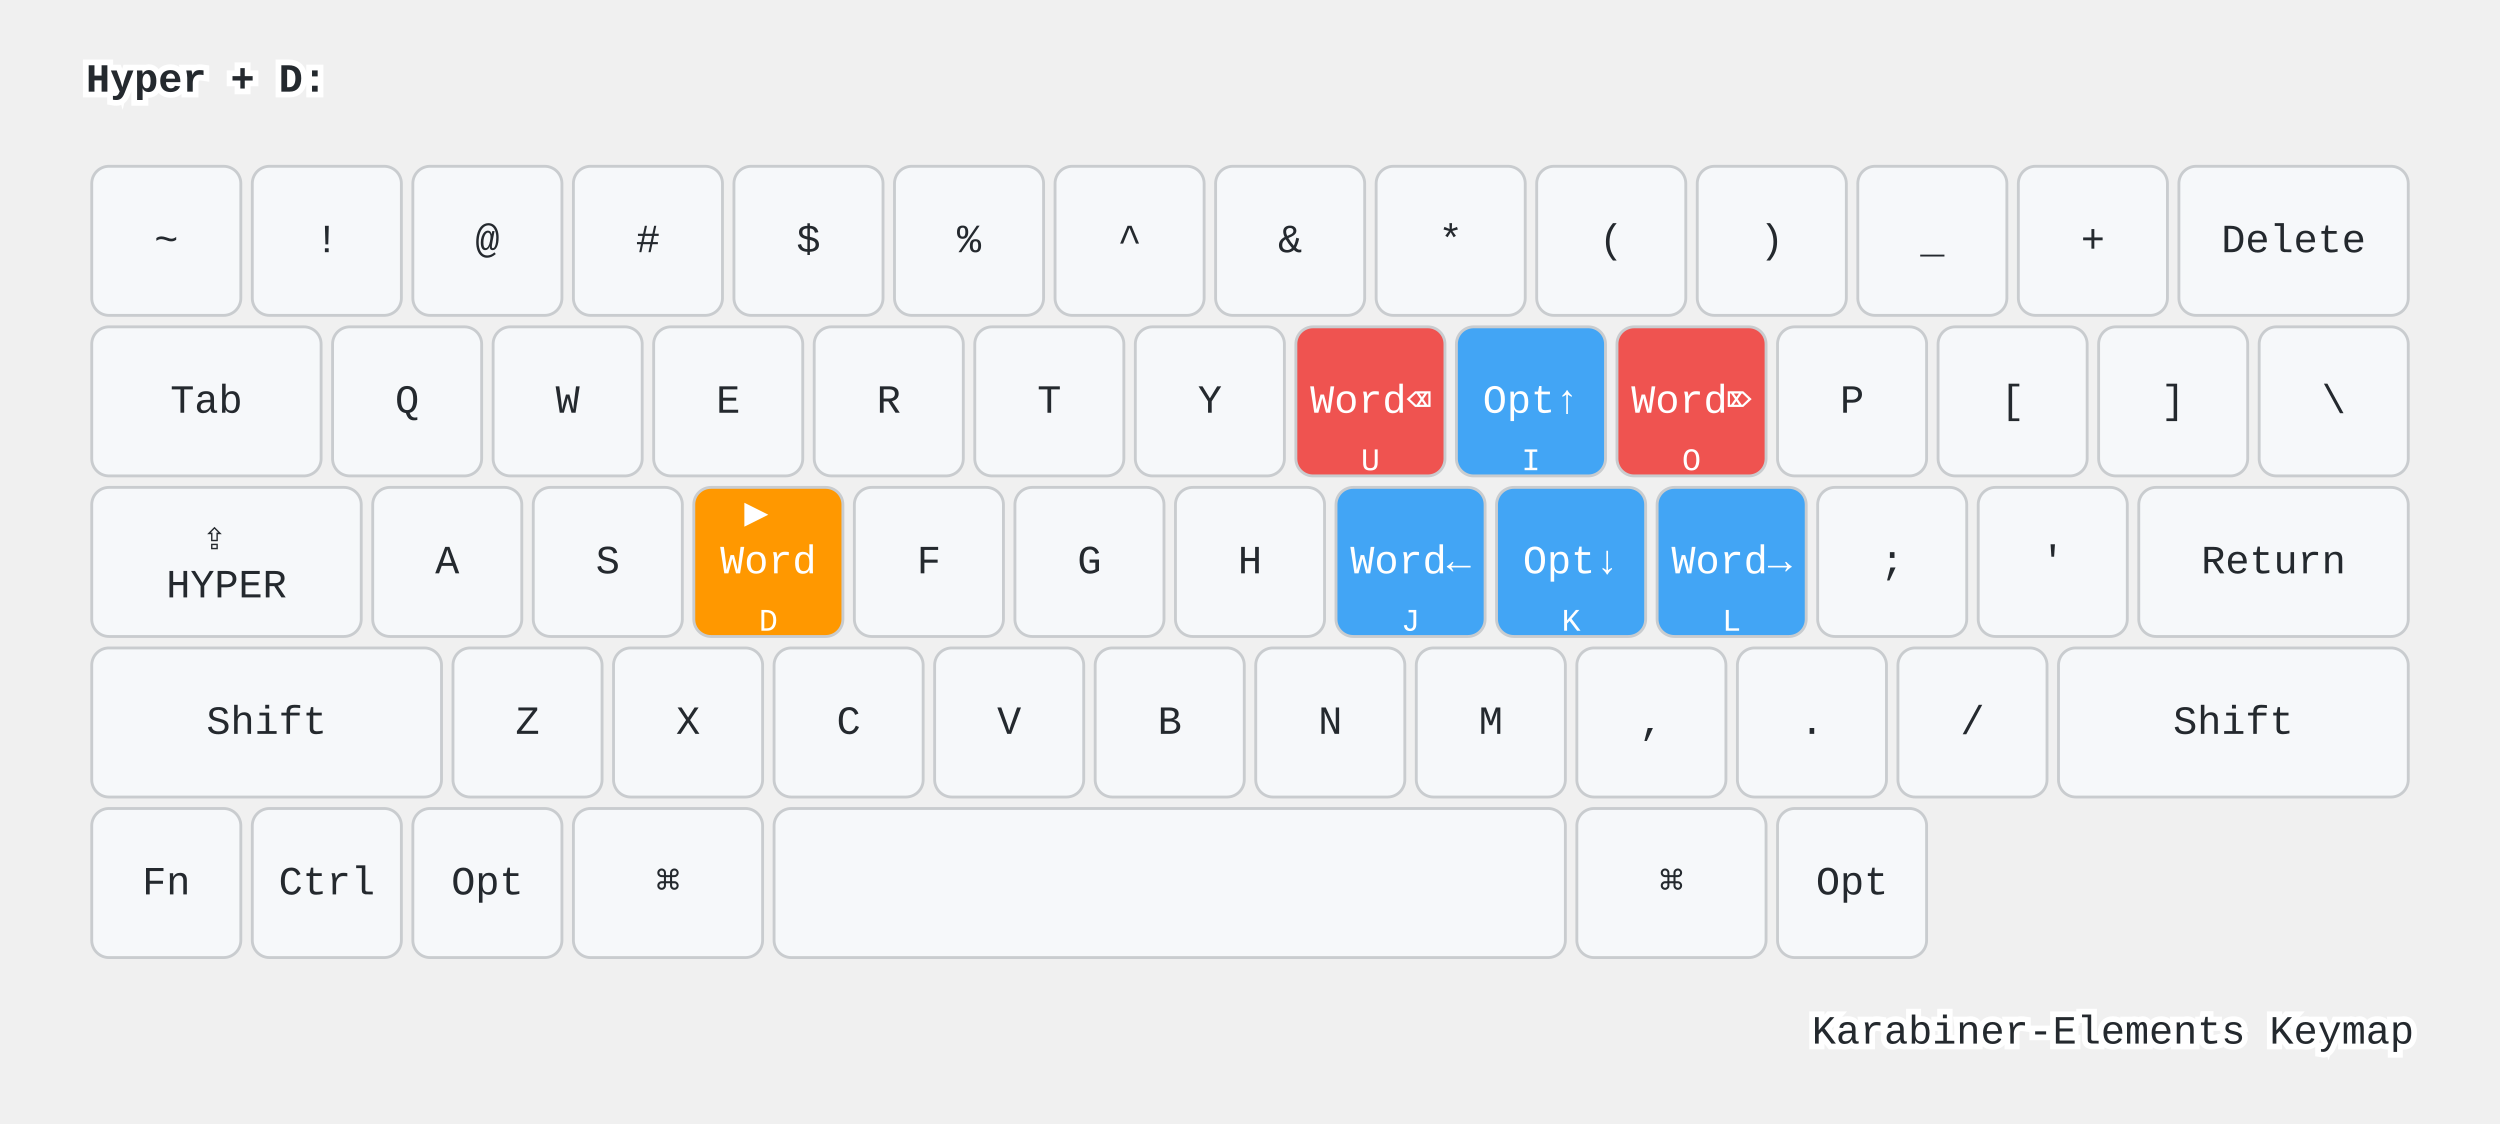
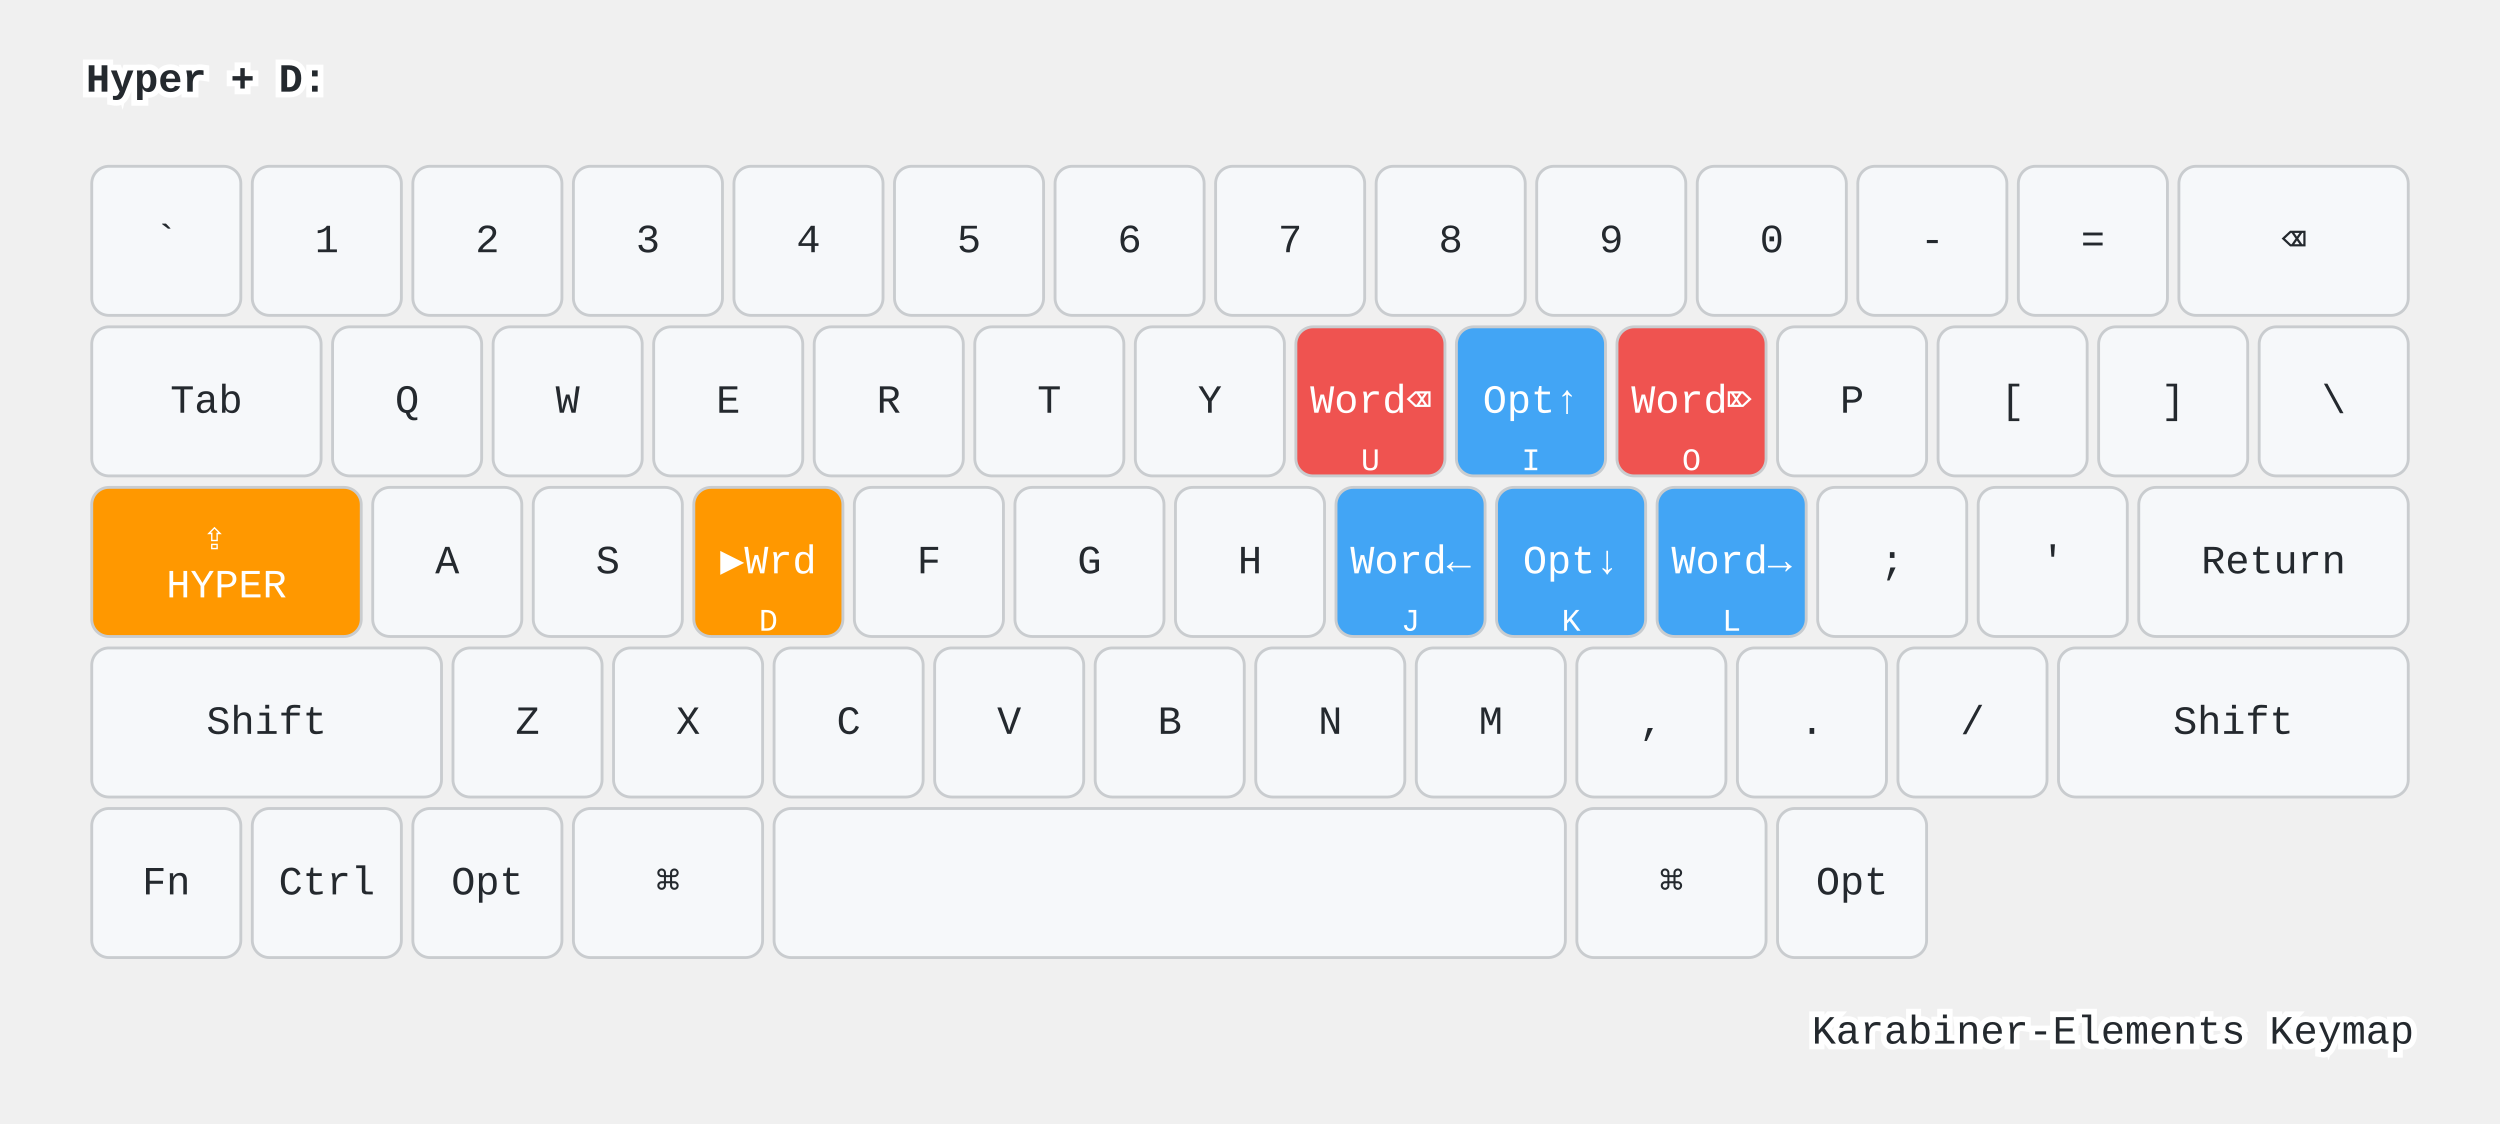
<svg xmlns="http://www.w3.org/2000/svg" width="872" height="392" viewBox="0 0 872 392" class="keymap">
  <style>/* inherit to force styles through use tags */
svg path {
    fill: inherit;
}

/* font and background color specifications */
svg.keymap {
    font-family: SFMono-Regular,Consolas,Liberation Mono,Menlo,monospace;
    font-size: 14px;
    font-kerning: normal;
    text-rendering: optimizeLegibility;
    fill: #24292e;
}

/* default key styling */
rect.key {
    fill: #f6f8fa;
}

rect.key, rect.combo {
    stroke: #c9cccf;
    stroke-width: 1;
}

/* default key side styling, only used is draw_key_sides is set */
rect.side {
    filter: brightness(90%);
}

/* color accent for combo boxes */
rect.combo, rect.combo-separate {
    fill: #cdf;
}

/* color accent for held keys */
rect.held, rect.combo.held {
    fill: #fdd;
}

/* color accent for ghost (optional) keys */
rect.ghost, rect.combo.ghost {
    stroke-dasharray: 4, 4;
    stroke-width: 2;
}

text {
    text-anchor: middle;
    dominant-baseline: middle;
}

/* styling for layer labels */
text.label {
    font-weight: bold;
    text-anchor: start;
    stroke: white;
    stroke-width: 4;
    paint-order: stroke;
}

/* styling for optional footer */
text.footer {
    text-anchor: end;
    dominant-baseline: auto;
    stroke: white;
    stroke-width: 4;
    paint-order: stroke;
}

/* styling for combo tap, and key non-tap label text */
text.combo, text.hold, text.shifted, text.left, text.right {
    font-size: 11px;
}

text.hold {
    text-anchor: middle;
    dominant-baseline: auto;
}

text.shifted {
    text-anchor: middle;
    dominant-baseline: hanging;
}

text.left {
    text-anchor: start;
}

text.right {
    text-anchor: end;
}

text.layer-activator {
    text-decoration: underline;
}

/* styling for hold/shifted label text in combo box */
text.combo.hold, text.combo.shifted, text.combo.left, text.combo.right {
    font-size: 8px;
}

/* lighter symbol for transparent keys */
text.trans {
    fill: #7b7e81;
}

/* styling for combo dendrons */
path.combo {
    stroke-width: 1;
    stroke: gray;
    fill: none;
}

/* Start Tabler Icons Cleanup */
/* cannot use height/width with glyphs */
.icon-tabler &gt; path {
    fill: inherit;
    stroke: inherit;
    stroke-width: 2;
}
/* hide tabler's default box */
.icon-tabler &gt; path[stroke="none"][fill="none"] {
    visibility: hidden;
}
/* End Tabler Icons Cleanup */

- /* Navigation - Blue */
- rect.nav { fill: #42a5f5; }
- text.nav { fill: white; }
- /* Deletion - Red */
- rect.del { fill: #ef5350; }
- text.del { fill: white; }
- /* Clipboard - Green */
- rect.clip { fill: #66bb6a; }
- text.clip { fill: white; }
- /* System - Purple */
- rect.sys { fill: #ab47bc; }
- text.sys { fill: white; }
- /* Layer Activator - Orange */
- rect.layer { fill: #ff9800; }
- text.layer { fill: white; }
- /* Disabled - Dark */
- rect.disabled { fill: #455a64; }
- text.disabled { fill: #90a4ae; }
- /* Selection - Deep Purple */
- rect.sel { fill: #7c4dff; }
- text.sel { fill: white; }
- /* Word Selection - Pink */
- rect.wordsel { fill: #e040fb; }
- text.wordsel { fill: white; }
- /* Remap - Cyan */
- rect.remap { fill: #00bcd4; }
- text.remap { fill: white; }
+ rect.nav      { fill: #42a5f5; } text.nav      { fill: white; }
+ rect.del      { fill: #ef5350; } text.del      { fill: white; }
+ rect.clip     { fill: #66bb6a; } text.clip     { fill: white; }
+ rect.sys      { fill: #ab47bc; } text.sys      { fill: white; }
+ rect.layer    { fill: #ff9800; } text.layer    { fill: white; }
+ rect.disabled { fill: #455a64; } text.disabled { fill: #90a4ae; }
+ rect.sel      { fill: #7c4dff; } text.sel      { fill: white; }
+ rect.wordsel  { fill: #e040fb; } text.wordsel  { fill: white; }
+ rect.remap    { fill: #00bcd4; } text.remap    { fill: white; }
+ rect.app      { fill: #26a69a; } text.app      { fill: white; }
+ rect.num      { fill: #fdd835; } text.num      { fill: #212121; }
+ rect.sym      { fill: #8d6e63; } text.sym      { fill: white; }
</style>
  <g transform="translate(30, 0)" class="layer-Hyper + D">
    <text x="0" y="28" class="label" id="Hyper--D">Hyper + D:</text>
    <g transform="translate(0, 56)">
      <g transform="translate(28, 28)" class="key keypos-0">
        <rect rx="6" ry="6" x="-26" y="-26" width="52" height="52" class="key" />
-         <text x="0" y="0" class="key tap">~</text>
+         <text x="0" y="0" class="key tap">`</text>
      </g>
      <g transform="translate(84, 28)" class="key keypos-1">
        <rect rx="6" ry="6" x="-26" y="-26" width="52" height="52" class="key" />
-         <text x="0" y="0" class="key tap">!</text>
+         <text x="0" y="0" class="key tap">1</text>
      </g>
      <g transform="translate(140, 28)" class="key keypos-2">
        <rect rx="6" ry="6" x="-26" y="-26" width="52" height="52" class="key" />
-         <text x="0" y="0" class="key tap">@</text>
+         <text x="0" y="0" class="key tap">2</text>
      </g>
      <g transform="translate(196, 28)" class="key keypos-3">
        <rect rx="6" ry="6" x="-26" y="-26" width="52" height="52" class="key" />
-         <text x="0" y="0" class="key tap">#</text>
+         <text x="0" y="0" class="key tap">3</text>
      </g>
      <g transform="translate(252, 28)" class="key keypos-4">
        <rect rx="6" ry="6" x="-26" y="-26" width="52" height="52" class="key" />
-         <text x="0" y="0" class="key tap">$</text>
+         <text x="0" y="0" class="key tap">4</text>
      </g>
      <g transform="translate(308, 28)" class="key keypos-5">
        <rect rx="6" ry="6" x="-26" y="-26" width="52" height="52" class="key" />
-         <text x="0" y="0" class="key tap">%</text>
+         <text x="0" y="0" class="key tap">5</text>
      </g>
      <g transform="translate(364, 28)" class="key keypos-6">
        <rect rx="6" ry="6" x="-26" y="-26" width="52" height="52" class="key" />
-         <text x="0" y="0" class="key tap">^</text>
+         <text x="0" y="0" class="key tap">6</text>
      </g>
      <g transform="translate(420, 28)" class="key keypos-7">
        <rect rx="6" ry="6" x="-26" y="-26" width="52" height="52" class="key" />
-         <text x="0" y="0" class="key tap">&amp;</text>
+         <text x="0" y="0" class="key tap">7</text>
      </g>
      <g transform="translate(476, 28)" class="key keypos-8">
        <rect rx="6" ry="6" x="-26" y="-26" width="52" height="52" class="key" />
-         <text x="0" y="0" class="key tap">*</text>
+         <text x="0" y="0" class="key tap">8</text>
      </g>
      <g transform="translate(532, 28)" class="key keypos-9">
        <rect rx="6" ry="6" x="-26" y="-26" width="52" height="52" class="key" />
-         <text x="0" y="0" class="key tap">(</text>
+         <text x="0" y="0" class="key tap">9</text>
      </g>
      <g transform="translate(588, 28)" class="key keypos-10">
        <rect rx="6" ry="6" x="-26" y="-26" width="52" height="52" class="key" />
-         <text x="0" y="0" class="key tap">)</text>
+         <text x="0" y="0" class="key tap">0</text>
      </g>
      <g transform="translate(644, 28)" class="key keypos-11">
        <rect rx="6" ry="6" x="-26" y="-26" width="52" height="52" class="key" />
-         <text x="0" y="0" class="key tap">_</text>
+         <text x="0" y="0" class="key tap">-</text>
      </g>
      <g transform="translate(700, 28)" class="key keypos-12">
        <rect rx="6" ry="6" x="-26" y="-26" width="52" height="52" class="key" />
-         <text x="0" y="0" class="key tap">+</text>
+         <text x="0" y="0" class="key tap">=</text>
      </g>
      <g transform="translate(770, 28)" class="key keypos-13">
        <rect rx="6" ry="6" x="-40" y="-26" width="80" height="52" class="key" />
-         <text x="0" y="0" class="key tap">Delete</text>
+         <text x="0" y="0" class="key tap">⌫</text>
      </g>
      <g transform="translate(42, 84)" class="key keypos-14">
        <rect rx="6" ry="6" x="-40" y="-26" width="80" height="52" class="key" />
        <text x="0" y="0" class="key tap">Tab</text>
      </g>
      <g transform="translate(112, 84)" class="key keypos-15">
        <rect rx="6" ry="6" x="-26" y="-26" width="52" height="52" class="key" />
        <text x="0" y="0" class="key tap">Q</text>
      </g>
      <g transform="translate(168, 84)" class="key keypos-16">
        <rect rx="6" ry="6" x="-26" y="-26" width="52" height="52" class="key" />
        <text x="0" y="0" class="key tap">W</text>
      </g>
      <g transform="translate(224, 84)" class="key keypos-17">
        <rect rx="6" ry="6" x="-26" y="-26" width="52" height="52" class="key" />
        <text x="0" y="0" class="key tap">E</text>
      </g>
      <g transform="translate(280, 84)" class="key keypos-18">
        <rect rx="6" ry="6" x="-26" y="-26" width="52" height="52" class="key" />
        <text x="0" y="0" class="key tap">R</text>
      </g>
      <g transform="translate(336, 84)" class="key keypos-19">
        <rect rx="6" ry="6" x="-26" y="-26" width="52" height="52" class="key" />
        <text x="0" y="0" class="key tap">T</text>
      </g>
      <g transform="translate(392, 84)" class="key keypos-20">
        <rect rx="6" ry="6" x="-26" y="-26" width="52" height="52" class="key" />
        <text x="0" y="0" class="key tap">Y</text>
      </g>
      <g transform="translate(448, 84)" class="key del keypos-21">
        <rect rx="6" ry="6" x="-26" y="-26" width="52" height="52" class="key del" />
        <text x="0" y="0" class="key del tap">Word⌫</text>
        <text x="0" y="24" class="key del hold">U</text>
      </g>
      <g transform="translate(504, 84)" class="key nav keypos-22">
        <rect rx="6" ry="6" x="-26" y="-26" width="52" height="52" class="key nav" />
        <text x="0" y="0" class="key nav tap">Opt↑</text>
        <text x="0" y="24" class="key nav hold">I</text>
      </g>
      <g transform="translate(560, 84)" class="key del keypos-23">
        <rect rx="6" ry="6" x="-26" y="-26" width="52" height="52" class="key del" />
        <text x="0" y="0" class="key del tap">Word⌦</text>
        <text x="0" y="24" class="key del hold">O</text>
      </g>
      <g transform="translate(616, 84)" class="key keypos-24">
        <rect rx="6" ry="6" x="-26" y="-26" width="52" height="52" class="key" />
        <text x="0" y="0" class="key tap">P</text>
      </g>
      <g transform="translate(672, 84)" class="key keypos-25">
        <rect rx="6" ry="6" x="-26" y="-26" width="52" height="52" class="key" />
        <text x="0" y="0" class="key tap">[</text>
      </g>
      <g transform="translate(728, 84)" class="key keypos-26">
        <rect rx="6" ry="6" x="-26" y="-26" width="52" height="52" class="key" />
        <text x="0" y="0" class="key tap">]</text>
      </g>
      <g transform="translate(784, 84)" class="key keypos-27">
        <rect rx="6" ry="6" x="-26" y="-26" width="52" height="52" class="key" />
        <text x="0" y="0" class="key tap">\</text>
      </g>
-       <g transform="translate(49, 140)" class="key keypos-28">
-         <rect rx="6" ry="6" x="-47" y="-26" width="94" height="52" class="key" />
-         <text x="0" y="0" class="key tap">
+       <g transform="translate(49, 140)" class="key layer keypos-28">
+         <rect rx="6" ry="6" x="-47" y="-26" width="94" height="52" class="key layer" />
+         <text x="0" y="0" class="key layer tap">
          <tspan x="0" dy="-0.6em">⇪</tspan>
          <tspan x="0" dy="1.2em">HYPER</tspan>
        </text>
      </g>
      <g transform="translate(126, 140)" class="key keypos-29">
        <rect rx="6" ry="6" x="-26" y="-26" width="52" height="52" class="key" />
        <text x="0" y="0" class="key tap">A</text>
      </g>
      <g transform="translate(182, 140)" class="key keypos-30">
        <rect rx="6" ry="6" x="-26" y="-26" width="52" height="52" class="key" />
        <text x="0" y="0" class="key tap">S</text>
      </g>
      <g transform="translate(238, 140)" class="key layer keypos-31">
        <rect rx="6" ry="6" x="-26" y="-26" width="52" height="52" class="key layer" />
-         <text x="0" y="0" class="key layer tap">
-           <tspan x="0" dy="-1.2em">▶</tspan>
-           <tspan x="0" dy="1.2em">Word</tspan>
-         </text>
+         <text x="0" y="0" class="key layer tap">▶Wrd</text>
        <text x="0" y="24" class="key layer hold">D</text>
      </g>
      <g transform="translate(294, 140)" class="key keypos-32">
        <rect rx="6" ry="6" x="-26" y="-26" width="52" height="52" class="key" />
        <text x="0" y="0" class="key tap">F</text>
      </g>
      <g transform="translate(350, 140)" class="key keypos-33">
        <rect rx="6" ry="6" x="-26" y="-26" width="52" height="52" class="key" />
        <text x="0" y="0" class="key tap">G</text>
      </g>
      <g transform="translate(406, 140)" class="key keypos-34">
        <rect rx="6" ry="6" x="-26" y="-26" width="52" height="52" class="key" />
        <text x="0" y="0" class="key tap">H</text>
      </g>
      <g transform="translate(462, 140)" class="key nav keypos-35">
        <rect rx="6" ry="6" x="-26" y="-26" width="52" height="52" class="key nav" />
        <text x="0" y="0" class="key nav tap">Word←</text>
        <text x="0" y="24" class="key nav hold">J</text>
      </g>
      <g transform="translate(518, 140)" class="key nav keypos-36">
        <rect rx="6" ry="6" x="-26" y="-26" width="52" height="52" class="key nav" />
        <text x="0" y="0" class="key nav tap">Opt↓</text>
        <text x="0" y="24" class="key nav hold">K</text>
      </g>
      <g transform="translate(574, 140)" class="key nav keypos-37">
        <rect rx="6" ry="6" x="-26" y="-26" width="52" height="52" class="key nav" />
        <text x="0" y="0" class="key nav tap">Word→</text>
        <text x="0" y="24" class="key nav hold">L</text>
      </g>
      <g transform="translate(630, 140)" class="key keypos-38">
        <rect rx="6" ry="6" x="-26" y="-26" width="52" height="52" class="key" />
        <text x="0" y="0" class="key tap">;</text>
      </g>
      <g transform="translate(686, 140)" class="key keypos-39">
        <rect rx="6" ry="6" x="-26" y="-26" width="52" height="52" class="key" />
        <text x="0" y="0" class="key tap">'</text>
      </g>
      <g transform="translate(763, 140)" class="key keypos-40">
        <rect rx="6" ry="6" x="-47" y="-26" width="94" height="52" class="key" />
        <text x="0" y="0" class="key tap">Return</text>
      </g>
      <g transform="translate(63, 196)" class="key keypos-41">
        <rect rx="6" ry="6" x="-61" y="-26" width="122" height="52" class="key" />
        <text x="0" y="0" class="key tap">Shift</text>
      </g>
      <g transform="translate(154, 196)" class="key keypos-42">
        <rect rx="6" ry="6" x="-26" y="-26" width="52" height="52" class="key" />
        <text x="0" y="0" class="key tap">Z</text>
      </g>
      <g transform="translate(210, 196)" class="key keypos-43">
        <rect rx="6" ry="6" x="-26" y="-26" width="52" height="52" class="key" />
        <text x="0" y="0" class="key tap">X</text>
      </g>
      <g transform="translate(266, 196)" class="key keypos-44">
        <rect rx="6" ry="6" x="-26" y="-26" width="52" height="52" class="key" />
        <text x="0" y="0" class="key tap">C</text>
      </g>
      <g transform="translate(322, 196)" class="key keypos-45">
        <rect rx="6" ry="6" x="-26" y="-26" width="52" height="52" class="key" />
        <text x="0" y="0" class="key tap">V</text>
      </g>
      <g transform="translate(378, 196)" class="key keypos-46">
        <rect rx="6" ry="6" x="-26" y="-26" width="52" height="52" class="key" />
        <text x="0" y="0" class="key tap">B</text>
      </g>
      <g transform="translate(434, 196)" class="key keypos-47">
        <rect rx="6" ry="6" x="-26" y="-26" width="52" height="52" class="key" />
        <text x="0" y="0" class="key tap">N</text>
      </g>
      <g transform="translate(490, 196)" class="key keypos-48">
        <rect rx="6" ry="6" x="-26" y="-26" width="52" height="52" class="key" />
        <text x="0" y="0" class="key tap">M</text>
      </g>
      <g transform="translate(546, 196)" class="key keypos-49">
        <rect rx="6" ry="6" x="-26" y="-26" width="52" height="52" class="key" />
        <text x="0" y="0" class="key tap">,</text>
      </g>
      <g transform="translate(602, 196)" class="key keypos-50">
        <rect rx="6" ry="6" x="-26" y="-26" width="52" height="52" class="key" />
        <text x="0" y="0" class="key tap">.</text>
      </g>
      <g transform="translate(658, 196)" class="key keypos-51">
        <rect rx="6" ry="6" x="-26" y="-26" width="52" height="52" class="key" />
        <text x="0" y="0" class="key tap">/</text>
      </g>
      <g transform="translate(749, 196)" class="key keypos-52">
        <rect rx="6" ry="6" x="-61" y="-26" width="122" height="52" class="key" />
        <text x="0" y="0" class="key tap">Shift</text>
      </g>
      <g transform="translate(28, 252)" class="key keypos-53">
        <rect rx="6" ry="6" x="-26" y="-26" width="52" height="52" class="key" />
        <text x="0" y="0" class="key tap">Fn</text>
      </g>
      <g transform="translate(84, 252)" class="key keypos-54">
        <rect rx="6" ry="6" x="-26" y="-26" width="52" height="52" class="key" />
        <text x="0" y="0" class="key tap">Ctrl</text>
      </g>
      <g transform="translate(140, 252)" class="key keypos-55">
        <rect rx="6" ry="6" x="-26" y="-26" width="52" height="52" class="key" />
        <text x="0" y="0" class="key tap">Opt</text>
      </g>
      <g transform="translate(203, 252)" class="key keypos-56">
        <rect rx="6" ry="6" x="-33" y="-26" width="66" height="52" class="key" />
        <text x="0" y="0" class="key tap">⌘</text>
      </g>
      <g transform="translate(378, 252)" class="key keypos-57">
        <rect rx="6" ry="6" x="-138" y="-26" width="276" height="52" class="key" />
      </g>
      <g transform="translate(553, 252)" class="key keypos-58">
        <rect rx="6" ry="6" x="-33" y="-26" width="66" height="52" class="key" />
        <text x="0" y="0" class="key tap">⌘</text>
      </g>
      <g transform="translate(616, 252)" class="key keypos-59">
        <rect rx="6" ry="6" x="-26" y="-26" width="52" height="52" class="key" />
        <text x="0" y="0" class="key tap">Opt</text>
      </g>
    </g>
  </g>
  <text x="842.0" y="364.0" class="footer">Karabiner-Elements Keymap</text>
</svg>
